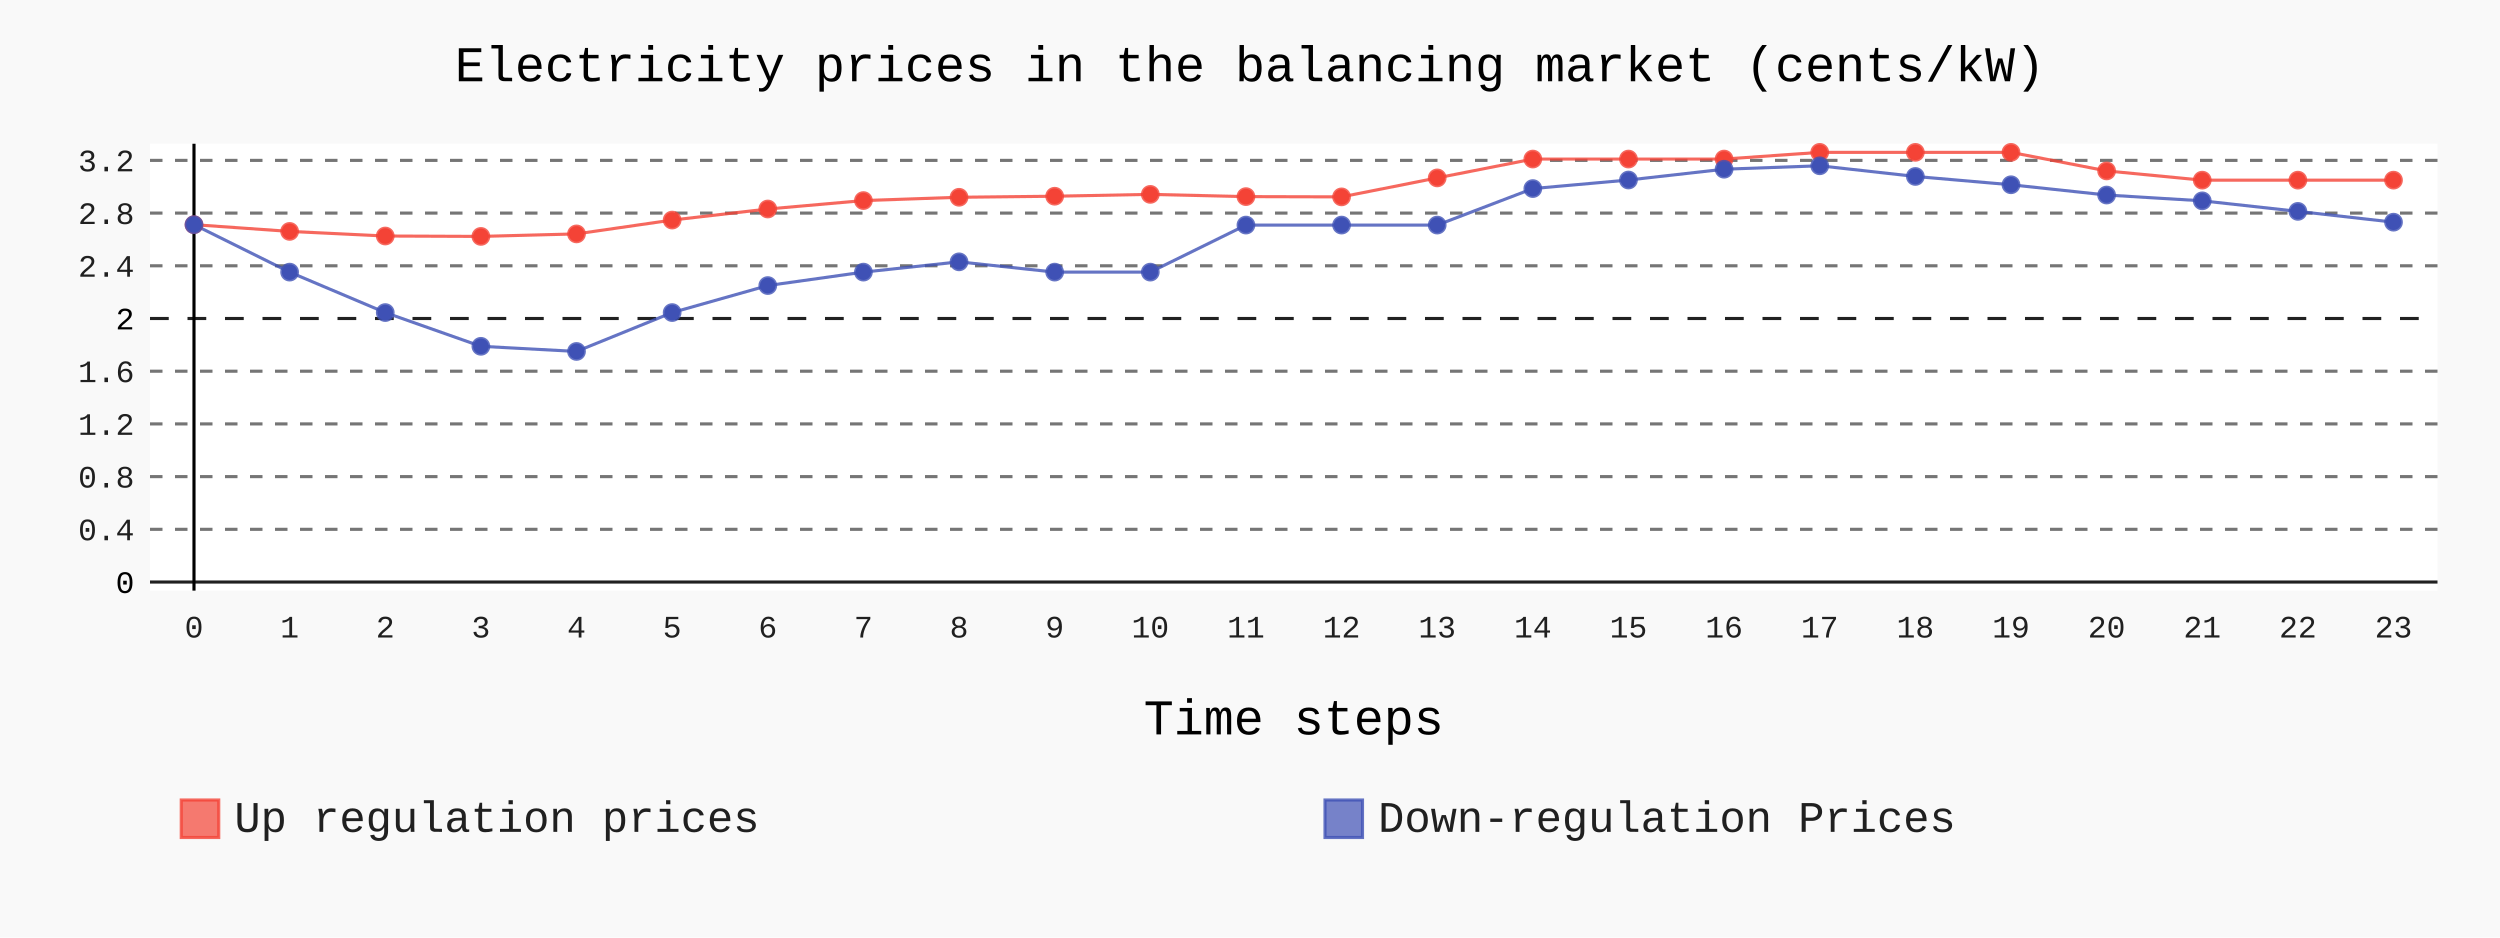
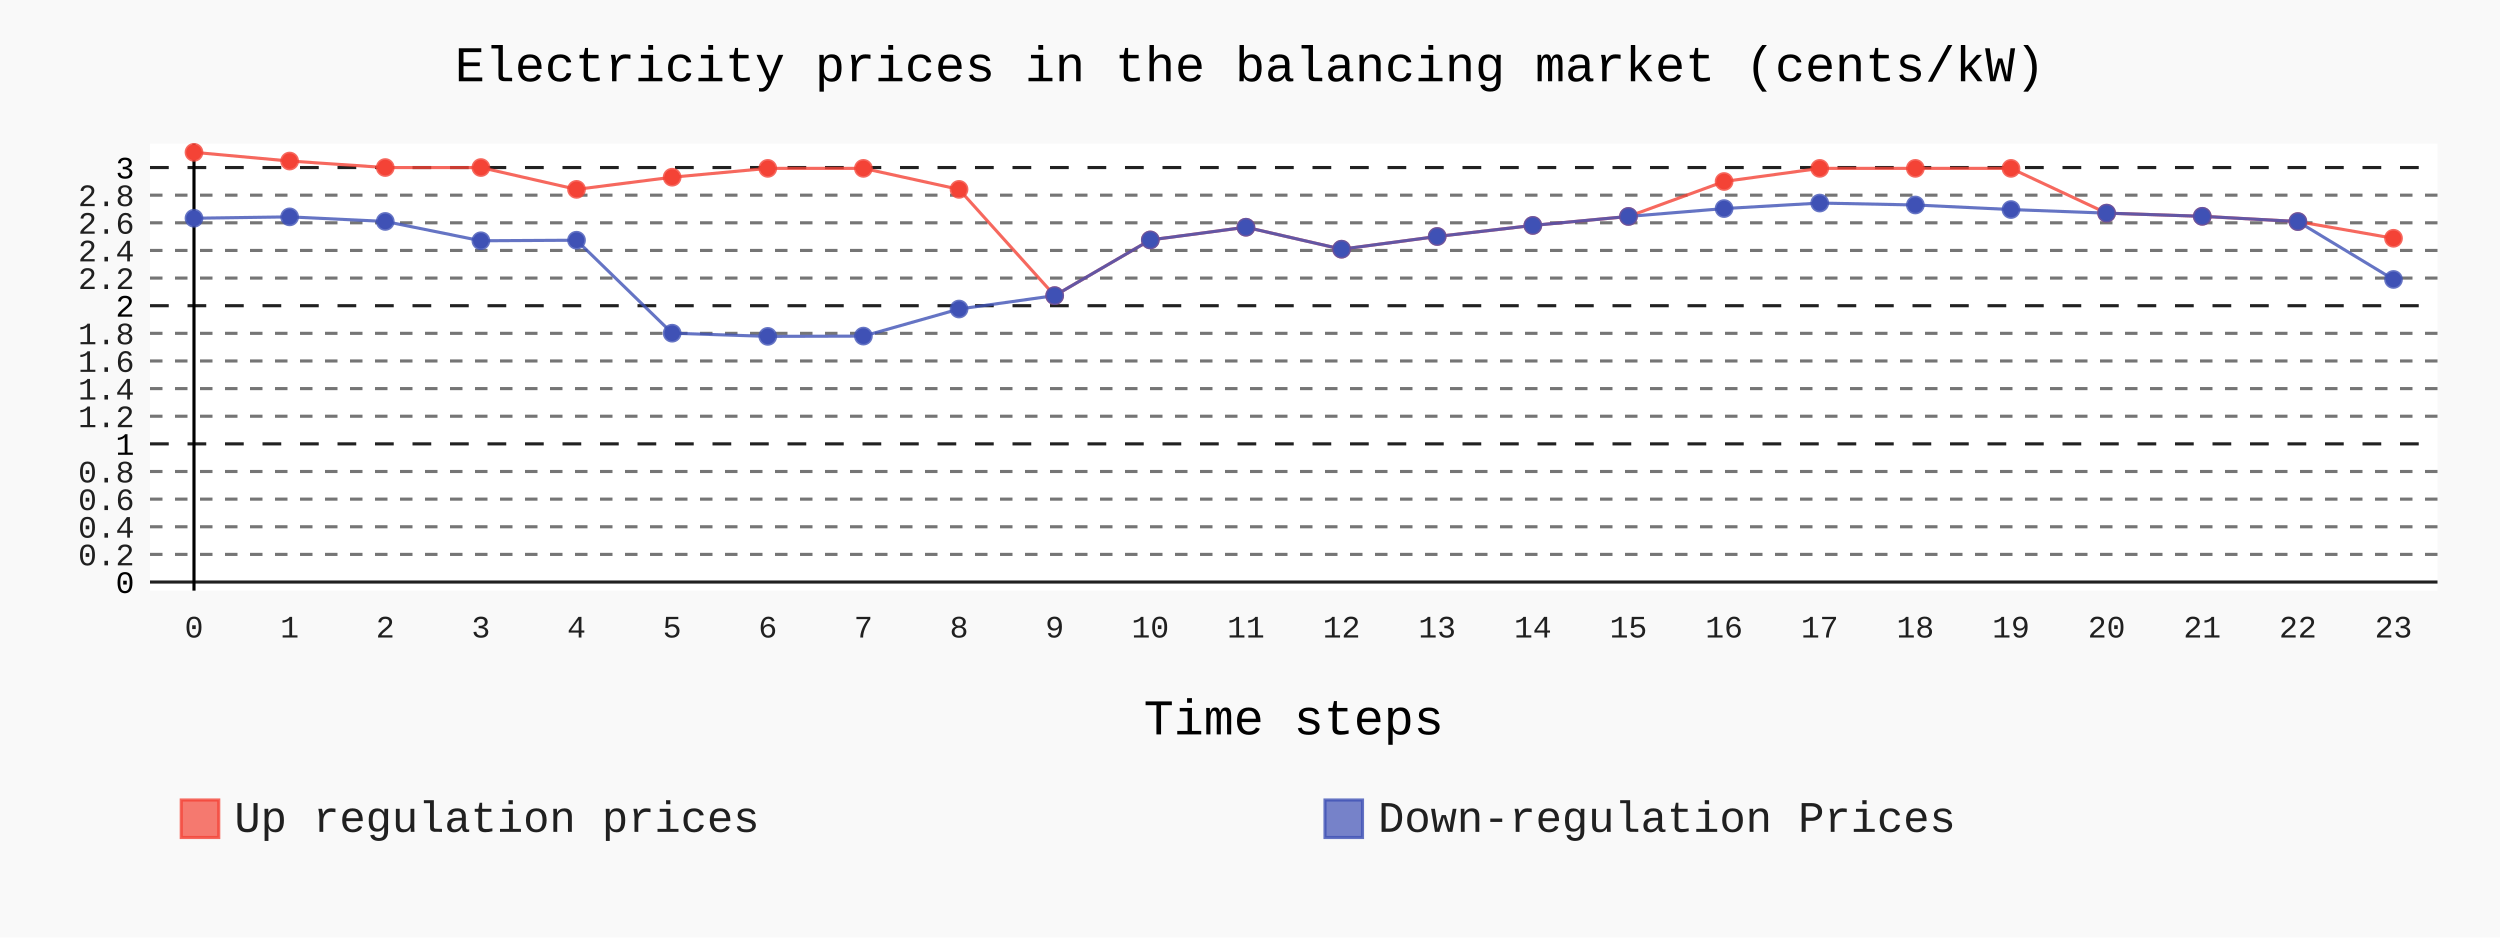
- <svg xmlns="http://www.w3.org/2000/svg" id="chart-9767ab4e-9b28-41cb-a8bd-e5e3abaf9084" class="pygal-chart" viewBox="0 0 800 300">
+ <svg xmlns="http://www.w3.org/2000/svg" id="chart-b44e981f-0422-476c-98f8-6454d081e1c9" class="pygal-chart" viewBox="0 0 800 300">
  <defs>
-     <style type="text/css">#chart-9767ab4e-9b28-41cb-a8bd-e5e3abaf9084{-webkit-user-select:none;-webkit-font-smoothing:antialiased;font-family:Consolas,"Liberation Mono",Menlo,Courier,monospace}#chart-9767ab4e-9b28-41cb-a8bd-e5e3abaf9084 .title{font-family:Consolas,"Liberation Mono",Menlo,Courier,monospace;font-size:16px}#chart-9767ab4e-9b28-41cb-a8bd-e5e3abaf9084 .legends .legend text{font-family:Consolas,"Liberation Mono",Menlo,Courier,monospace;font-size:14px}#chart-9767ab4e-9b28-41cb-a8bd-e5e3abaf9084 .axis text{font-family:Consolas,"Liberation Mono",Menlo,Courier,monospace;font-size:10px}#chart-9767ab4e-9b28-41cb-a8bd-e5e3abaf9084 .axis text.major{font-family:Consolas,"Liberation Mono",Menlo,Courier,monospace;font-size:10px}#chart-9767ab4e-9b28-41cb-a8bd-e5e3abaf9084 .text-overlay text.value{font-family:Consolas,"Liberation Mono",Menlo,Courier,monospace;font-size:16px}#chart-9767ab4e-9b28-41cb-a8bd-e5e3abaf9084 .text-overlay text.label{font-family:Consolas,"Liberation Mono",Menlo,Courier,monospace;font-size:10px}#chart-9767ab4e-9b28-41cb-a8bd-e5e3abaf9084 .tooltip{font-family:Consolas,"Liberation Mono",Menlo,Courier,monospace;font-size:14px}#chart-9767ab4e-9b28-41cb-a8bd-e5e3abaf9084 text.no_data{font-family:Consolas,"Liberation Mono",Menlo,Courier,monospace;font-size:64px}
- #chart-9767ab4e-9b28-41cb-a8bd-e5e3abaf9084{background-color:rgba(249,249,249,1)}#chart-9767ab4e-9b28-41cb-a8bd-e5e3abaf9084 path,#chart-9767ab4e-9b28-41cb-a8bd-e5e3abaf9084 line,#chart-9767ab4e-9b28-41cb-a8bd-e5e3abaf9084 rect,#chart-9767ab4e-9b28-41cb-a8bd-e5e3abaf9084 circle{-webkit-transition:150ms;-moz-transition:150ms;transition:150ms}#chart-9767ab4e-9b28-41cb-a8bd-e5e3abaf9084 .graph &gt; .background{fill:rgba(249,249,249,1)}#chart-9767ab4e-9b28-41cb-a8bd-e5e3abaf9084 .plot &gt; .background{fill:rgba(255,255,255,1)}#chart-9767ab4e-9b28-41cb-a8bd-e5e3abaf9084 .graph{fill:rgba(0,0,0,.87)}#chart-9767ab4e-9b28-41cb-a8bd-e5e3abaf9084 text.no_data{fill:rgba(0,0,0,1)}#chart-9767ab4e-9b28-41cb-a8bd-e5e3abaf9084 .title{fill:rgba(0,0,0,1)}#chart-9767ab4e-9b28-41cb-a8bd-e5e3abaf9084 .legends .legend text{fill:rgba(0,0,0,.87)}#chart-9767ab4e-9b28-41cb-a8bd-e5e3abaf9084 .legends .legend:hover text{fill:rgba(0,0,0,1)}#chart-9767ab4e-9b28-41cb-a8bd-e5e3abaf9084 .axis .line{stroke:rgba(0,0,0,1)}#chart-9767ab4e-9b28-41cb-a8bd-e5e3abaf9084 .axis .guide.line{stroke:rgba(0,0,0,.54)}#chart-9767ab4e-9b28-41cb-a8bd-e5e3abaf9084 .axis .major.line{stroke:rgba(0,0,0,.87)}#chart-9767ab4e-9b28-41cb-a8bd-e5e3abaf9084 .axis text.major{fill:rgba(0,0,0,1)}#chart-9767ab4e-9b28-41cb-a8bd-e5e3abaf9084 .axis.y .guides:hover .guide.line,#chart-9767ab4e-9b28-41cb-a8bd-e5e3abaf9084 .line-graph .axis.x .guides:hover .guide.line,#chart-9767ab4e-9b28-41cb-a8bd-e5e3abaf9084 .stackedline-graph .axis.x .guides:hover .guide.line,#chart-9767ab4e-9b28-41cb-a8bd-e5e3abaf9084 .xy-graph .axis.x .guides:hover .guide.line{stroke:rgba(0,0,0,1)}#chart-9767ab4e-9b28-41cb-a8bd-e5e3abaf9084 .axis .guides:hover text{fill:rgba(0,0,0,1)}#chart-9767ab4e-9b28-41cb-a8bd-e5e3abaf9084 .reactive{fill-opacity:.7;stroke-opacity:.8}#chart-9767ab4e-9b28-41cb-a8bd-e5e3abaf9084 .ci{stroke:rgba(0,0,0,.87)}#chart-9767ab4e-9b28-41cb-a8bd-e5e3abaf9084 .reactive.active,#chart-9767ab4e-9b28-41cb-a8bd-e5e3abaf9084 .active .reactive{fill-opacity:.8;stroke-opacity:.9;stroke-width:4}#chart-9767ab4e-9b28-41cb-a8bd-e5e3abaf9084 .ci .reactive.active{stroke-width:1.5}#chart-9767ab4e-9b28-41cb-a8bd-e5e3abaf9084 .series text{fill:rgba(0,0,0,1)}#chart-9767ab4e-9b28-41cb-a8bd-e5e3abaf9084 .tooltip rect{fill:rgba(255,255,255,1);stroke:rgba(0,0,0,1);-webkit-transition:opacity 150ms;-moz-transition:opacity 150ms;transition:opacity 150ms}#chart-9767ab4e-9b28-41cb-a8bd-e5e3abaf9084 .tooltip .label{fill:rgba(0,0,0,.87)}#chart-9767ab4e-9b28-41cb-a8bd-e5e3abaf9084 .tooltip .label{fill:rgba(0,0,0,.87)}#chart-9767ab4e-9b28-41cb-a8bd-e5e3abaf9084 .tooltip .legend{font-size:.8em;fill:rgba(0,0,0,.54)}#chart-9767ab4e-9b28-41cb-a8bd-e5e3abaf9084 .tooltip .x_label{font-size:.6em;fill:rgba(0,0,0,1)}#chart-9767ab4e-9b28-41cb-a8bd-e5e3abaf9084 .tooltip .xlink{font-size:.5em;text-decoration:underline}#chart-9767ab4e-9b28-41cb-a8bd-e5e3abaf9084 .tooltip .value{font-size:1.5em}#chart-9767ab4e-9b28-41cb-a8bd-e5e3abaf9084 .bound{font-size:.5em}#chart-9767ab4e-9b28-41cb-a8bd-e5e3abaf9084 .max-value{font-size:.75em;fill:rgba(0,0,0,.54)}#chart-9767ab4e-9b28-41cb-a8bd-e5e3abaf9084 .map-element{fill:rgba(255,255,255,1);stroke:rgba(0,0,0,.54) !important}#chart-9767ab4e-9b28-41cb-a8bd-e5e3abaf9084 .map-element .reactive{fill-opacity:inherit;stroke-opacity:inherit}#chart-9767ab4e-9b28-41cb-a8bd-e5e3abaf9084 .color-0,#chart-9767ab4e-9b28-41cb-a8bd-e5e3abaf9084 .color-0 a:visited{stroke:#F44336;fill:#F44336}#chart-9767ab4e-9b28-41cb-a8bd-e5e3abaf9084 .color-1,#chart-9767ab4e-9b28-41cb-a8bd-e5e3abaf9084 .color-1 a:visited{stroke:#3F51B5;fill:#3F51B5}#chart-9767ab4e-9b28-41cb-a8bd-e5e3abaf9084 .text-overlay .color-0 text{fill:black}#chart-9767ab4e-9b28-41cb-a8bd-e5e3abaf9084 .text-overlay .color-1 text{fill:black}
- #chart-9767ab4e-9b28-41cb-a8bd-e5e3abaf9084 text.no_data{text-anchor:middle}#chart-9767ab4e-9b28-41cb-a8bd-e5e3abaf9084 .guide.line{fill:none}#chart-9767ab4e-9b28-41cb-a8bd-e5e3abaf9084 .centered{text-anchor:middle}#chart-9767ab4e-9b28-41cb-a8bd-e5e3abaf9084 .title{text-anchor:middle}#chart-9767ab4e-9b28-41cb-a8bd-e5e3abaf9084 .legends .legend text{fill-opacity:1}#chart-9767ab4e-9b28-41cb-a8bd-e5e3abaf9084 .axis.x text{text-anchor:middle}#chart-9767ab4e-9b28-41cb-a8bd-e5e3abaf9084 .axis.x:not(.web) text[transform]{text-anchor:start}#chart-9767ab4e-9b28-41cb-a8bd-e5e3abaf9084 .axis.x:not(.web) text[transform].backwards{text-anchor:end}#chart-9767ab4e-9b28-41cb-a8bd-e5e3abaf9084 .axis.y text{text-anchor:end}#chart-9767ab4e-9b28-41cb-a8bd-e5e3abaf9084 .axis.y text[transform].backwards{text-anchor:start}#chart-9767ab4e-9b28-41cb-a8bd-e5e3abaf9084 .axis.y2 text{text-anchor:start}#chart-9767ab4e-9b28-41cb-a8bd-e5e3abaf9084 .axis.y2 text[transform].backwards{text-anchor:end}#chart-9767ab4e-9b28-41cb-a8bd-e5e3abaf9084 .axis .guide.line{stroke-dasharray:4,4}#chart-9767ab4e-9b28-41cb-a8bd-e5e3abaf9084 .axis .major.guide.line{stroke-dasharray:6,6}#chart-9767ab4e-9b28-41cb-a8bd-e5e3abaf9084 .horizontal .axis.y .guide.line,#chart-9767ab4e-9b28-41cb-a8bd-e5e3abaf9084 .horizontal .axis.y2 .guide.line,#chart-9767ab4e-9b28-41cb-a8bd-e5e3abaf9084 .vertical .axis.x .guide.line{opacity:0}#chart-9767ab4e-9b28-41cb-a8bd-e5e3abaf9084 .horizontal .axis.always_show .guide.line,#chart-9767ab4e-9b28-41cb-a8bd-e5e3abaf9084 .vertical .axis.always_show .guide.line{opacity:1 !important}#chart-9767ab4e-9b28-41cb-a8bd-e5e3abaf9084 .axis.y .guides:hover .guide.line,#chart-9767ab4e-9b28-41cb-a8bd-e5e3abaf9084 .axis.y2 .guides:hover .guide.line,#chart-9767ab4e-9b28-41cb-a8bd-e5e3abaf9084 .axis.x .guides:hover .guide.line{opacity:1}#chart-9767ab4e-9b28-41cb-a8bd-e5e3abaf9084 .axis .guides:hover text{opacity:1}#chart-9767ab4e-9b28-41cb-a8bd-e5e3abaf9084 .nofill{fill:none}#chart-9767ab4e-9b28-41cb-a8bd-e5e3abaf9084 .subtle-fill{fill-opacity:.2}#chart-9767ab4e-9b28-41cb-a8bd-e5e3abaf9084 .dot{stroke-width:1px;fill-opacity:1}#chart-9767ab4e-9b28-41cb-a8bd-e5e3abaf9084 .dot.active{stroke-width:5px}#chart-9767ab4e-9b28-41cb-a8bd-e5e3abaf9084 .dot.negative{fill:transparent}#chart-9767ab4e-9b28-41cb-a8bd-e5e3abaf9084 text,#chart-9767ab4e-9b28-41cb-a8bd-e5e3abaf9084 tspan{stroke:none !important}#chart-9767ab4e-9b28-41cb-a8bd-e5e3abaf9084 .series text.active{opacity:1}#chart-9767ab4e-9b28-41cb-a8bd-e5e3abaf9084 .tooltip rect{fill-opacity:.95;stroke-width:.5}#chart-9767ab4e-9b28-41cb-a8bd-e5e3abaf9084 .tooltip text{fill-opacity:1}#chart-9767ab4e-9b28-41cb-a8bd-e5e3abaf9084 .showable{visibility:hidden}#chart-9767ab4e-9b28-41cb-a8bd-e5e3abaf9084 .showable.shown{visibility:visible}#chart-9767ab4e-9b28-41cb-a8bd-e5e3abaf9084 .gauge-background{fill:rgba(229,229,229,1);stroke:none}#chart-9767ab4e-9b28-41cb-a8bd-e5e3abaf9084 .bg-lines{stroke:rgba(249,249,249,1);stroke-width:2px}</style>
+     <style type="text/css">#chart-b44e981f-0422-476c-98f8-6454d081e1c9{-webkit-user-select:none;-webkit-font-smoothing:antialiased;font-family:Consolas,"Liberation Mono",Menlo,Courier,monospace}#chart-b44e981f-0422-476c-98f8-6454d081e1c9 .title{font-family:Consolas,"Liberation Mono",Menlo,Courier,monospace;font-size:16px}#chart-b44e981f-0422-476c-98f8-6454d081e1c9 .legends .legend text{font-family:Consolas,"Liberation Mono",Menlo,Courier,monospace;font-size:14px}#chart-b44e981f-0422-476c-98f8-6454d081e1c9 .axis text{font-family:Consolas,"Liberation Mono",Menlo,Courier,monospace;font-size:10px}#chart-b44e981f-0422-476c-98f8-6454d081e1c9 .axis text.major{font-family:Consolas,"Liberation Mono",Menlo,Courier,monospace;font-size:10px}#chart-b44e981f-0422-476c-98f8-6454d081e1c9 .text-overlay text.value{font-family:Consolas,"Liberation Mono",Menlo,Courier,monospace;font-size:16px}#chart-b44e981f-0422-476c-98f8-6454d081e1c9 .text-overlay text.label{font-family:Consolas,"Liberation Mono",Menlo,Courier,monospace;font-size:10px}#chart-b44e981f-0422-476c-98f8-6454d081e1c9 .tooltip{font-family:Consolas,"Liberation Mono",Menlo,Courier,monospace;font-size:14px}#chart-b44e981f-0422-476c-98f8-6454d081e1c9 text.no_data{font-family:Consolas,"Liberation Mono",Menlo,Courier,monospace;font-size:64px}
+ #chart-b44e981f-0422-476c-98f8-6454d081e1c9{background-color:rgba(249,249,249,1)}#chart-b44e981f-0422-476c-98f8-6454d081e1c9 path,#chart-b44e981f-0422-476c-98f8-6454d081e1c9 line,#chart-b44e981f-0422-476c-98f8-6454d081e1c9 rect,#chart-b44e981f-0422-476c-98f8-6454d081e1c9 circle{-webkit-transition:150ms;-moz-transition:150ms;transition:150ms}#chart-b44e981f-0422-476c-98f8-6454d081e1c9 .graph &gt; .background{fill:rgba(249,249,249,1)}#chart-b44e981f-0422-476c-98f8-6454d081e1c9 .plot &gt; .background{fill:rgba(255,255,255,1)}#chart-b44e981f-0422-476c-98f8-6454d081e1c9 .graph{fill:rgba(0,0,0,.87)}#chart-b44e981f-0422-476c-98f8-6454d081e1c9 text.no_data{fill:rgba(0,0,0,1)}#chart-b44e981f-0422-476c-98f8-6454d081e1c9 .title{fill:rgba(0,0,0,1)}#chart-b44e981f-0422-476c-98f8-6454d081e1c9 .legends .legend text{fill:rgba(0,0,0,.87)}#chart-b44e981f-0422-476c-98f8-6454d081e1c9 .legends .legend:hover text{fill:rgba(0,0,0,1)}#chart-b44e981f-0422-476c-98f8-6454d081e1c9 .axis .line{stroke:rgba(0,0,0,1)}#chart-b44e981f-0422-476c-98f8-6454d081e1c9 .axis .guide.line{stroke:rgba(0,0,0,.54)}#chart-b44e981f-0422-476c-98f8-6454d081e1c9 .axis .major.line{stroke:rgba(0,0,0,.87)}#chart-b44e981f-0422-476c-98f8-6454d081e1c9 .axis text.major{fill:rgba(0,0,0,1)}#chart-b44e981f-0422-476c-98f8-6454d081e1c9 .axis.y .guides:hover .guide.line,#chart-b44e981f-0422-476c-98f8-6454d081e1c9 .line-graph .axis.x .guides:hover .guide.line,#chart-b44e981f-0422-476c-98f8-6454d081e1c9 .stackedline-graph .axis.x .guides:hover .guide.line,#chart-b44e981f-0422-476c-98f8-6454d081e1c9 .xy-graph .axis.x .guides:hover .guide.line{stroke:rgba(0,0,0,1)}#chart-b44e981f-0422-476c-98f8-6454d081e1c9 .axis .guides:hover text{fill:rgba(0,0,0,1)}#chart-b44e981f-0422-476c-98f8-6454d081e1c9 .reactive{fill-opacity:.7;stroke-opacity:.8}#chart-b44e981f-0422-476c-98f8-6454d081e1c9 .ci{stroke:rgba(0,0,0,.87)}#chart-b44e981f-0422-476c-98f8-6454d081e1c9 .reactive.active,#chart-b44e981f-0422-476c-98f8-6454d081e1c9 .active .reactive{fill-opacity:.8;stroke-opacity:.9;stroke-width:4}#chart-b44e981f-0422-476c-98f8-6454d081e1c9 .ci .reactive.active{stroke-width:1.5}#chart-b44e981f-0422-476c-98f8-6454d081e1c9 .series text{fill:rgba(0,0,0,1)}#chart-b44e981f-0422-476c-98f8-6454d081e1c9 .tooltip rect{fill:rgba(255,255,255,1);stroke:rgba(0,0,0,1);-webkit-transition:opacity 150ms;-moz-transition:opacity 150ms;transition:opacity 150ms}#chart-b44e981f-0422-476c-98f8-6454d081e1c9 .tooltip .label{fill:rgba(0,0,0,.87)}#chart-b44e981f-0422-476c-98f8-6454d081e1c9 .tooltip .label{fill:rgba(0,0,0,.87)}#chart-b44e981f-0422-476c-98f8-6454d081e1c9 .tooltip .legend{font-size:.8em;fill:rgba(0,0,0,.54)}#chart-b44e981f-0422-476c-98f8-6454d081e1c9 .tooltip .x_label{font-size:.6em;fill:rgba(0,0,0,1)}#chart-b44e981f-0422-476c-98f8-6454d081e1c9 .tooltip .xlink{font-size:.5em;text-decoration:underline}#chart-b44e981f-0422-476c-98f8-6454d081e1c9 .tooltip .value{font-size:1.5em}#chart-b44e981f-0422-476c-98f8-6454d081e1c9 .bound{font-size:.5em}#chart-b44e981f-0422-476c-98f8-6454d081e1c9 .max-value{font-size:.75em;fill:rgba(0,0,0,.54)}#chart-b44e981f-0422-476c-98f8-6454d081e1c9 .map-element{fill:rgba(255,255,255,1);stroke:rgba(0,0,0,.54) !important}#chart-b44e981f-0422-476c-98f8-6454d081e1c9 .map-element .reactive{fill-opacity:inherit;stroke-opacity:inherit}#chart-b44e981f-0422-476c-98f8-6454d081e1c9 .color-0,#chart-b44e981f-0422-476c-98f8-6454d081e1c9 .color-0 a:visited{stroke:#F44336;fill:#F44336}#chart-b44e981f-0422-476c-98f8-6454d081e1c9 .color-1,#chart-b44e981f-0422-476c-98f8-6454d081e1c9 .color-1 a:visited{stroke:#3F51B5;fill:#3F51B5}#chart-b44e981f-0422-476c-98f8-6454d081e1c9 .text-overlay .color-0 text{fill:black}#chart-b44e981f-0422-476c-98f8-6454d081e1c9 .text-overlay .color-1 text{fill:black}
+ #chart-b44e981f-0422-476c-98f8-6454d081e1c9 text.no_data{text-anchor:middle}#chart-b44e981f-0422-476c-98f8-6454d081e1c9 .guide.line{fill:none}#chart-b44e981f-0422-476c-98f8-6454d081e1c9 .centered{text-anchor:middle}#chart-b44e981f-0422-476c-98f8-6454d081e1c9 .title{text-anchor:middle}#chart-b44e981f-0422-476c-98f8-6454d081e1c9 .legends .legend text{fill-opacity:1}#chart-b44e981f-0422-476c-98f8-6454d081e1c9 .axis.x text{text-anchor:middle}#chart-b44e981f-0422-476c-98f8-6454d081e1c9 .axis.x:not(.web) text[transform]{text-anchor:start}#chart-b44e981f-0422-476c-98f8-6454d081e1c9 .axis.x:not(.web) text[transform].backwards{text-anchor:end}#chart-b44e981f-0422-476c-98f8-6454d081e1c9 .axis.y text{text-anchor:end}#chart-b44e981f-0422-476c-98f8-6454d081e1c9 .axis.y text[transform].backwards{text-anchor:start}#chart-b44e981f-0422-476c-98f8-6454d081e1c9 .axis.y2 text{text-anchor:start}#chart-b44e981f-0422-476c-98f8-6454d081e1c9 .axis.y2 text[transform].backwards{text-anchor:end}#chart-b44e981f-0422-476c-98f8-6454d081e1c9 .axis .guide.line{stroke-dasharray:4,4}#chart-b44e981f-0422-476c-98f8-6454d081e1c9 .axis .major.guide.line{stroke-dasharray:6,6}#chart-b44e981f-0422-476c-98f8-6454d081e1c9 .horizontal .axis.y .guide.line,#chart-b44e981f-0422-476c-98f8-6454d081e1c9 .horizontal .axis.y2 .guide.line,#chart-b44e981f-0422-476c-98f8-6454d081e1c9 .vertical .axis.x .guide.line{opacity:0}#chart-b44e981f-0422-476c-98f8-6454d081e1c9 .horizontal .axis.always_show .guide.line,#chart-b44e981f-0422-476c-98f8-6454d081e1c9 .vertical .axis.always_show .guide.line{opacity:1 !important}#chart-b44e981f-0422-476c-98f8-6454d081e1c9 .axis.y .guides:hover .guide.line,#chart-b44e981f-0422-476c-98f8-6454d081e1c9 .axis.y2 .guides:hover .guide.line,#chart-b44e981f-0422-476c-98f8-6454d081e1c9 .axis.x .guides:hover .guide.line{opacity:1}#chart-b44e981f-0422-476c-98f8-6454d081e1c9 .axis .guides:hover text{opacity:1}#chart-b44e981f-0422-476c-98f8-6454d081e1c9 .nofill{fill:none}#chart-b44e981f-0422-476c-98f8-6454d081e1c9 .subtle-fill{fill-opacity:.2}#chart-b44e981f-0422-476c-98f8-6454d081e1c9 .dot{stroke-width:1px;fill-opacity:1}#chart-b44e981f-0422-476c-98f8-6454d081e1c9 .dot.active{stroke-width:5px}#chart-b44e981f-0422-476c-98f8-6454d081e1c9 .dot.negative{fill:transparent}#chart-b44e981f-0422-476c-98f8-6454d081e1c9 text,#chart-b44e981f-0422-476c-98f8-6454d081e1c9 tspan{stroke:none !important}#chart-b44e981f-0422-476c-98f8-6454d081e1c9 .series text.active{opacity:1}#chart-b44e981f-0422-476c-98f8-6454d081e1c9 .tooltip rect{fill-opacity:.95;stroke-width:.5}#chart-b44e981f-0422-476c-98f8-6454d081e1c9 .tooltip text{fill-opacity:1}#chart-b44e981f-0422-476c-98f8-6454d081e1c9 .showable{visibility:hidden}#chart-b44e981f-0422-476c-98f8-6454d081e1c9 .showable.shown{visibility:visible}#chart-b44e981f-0422-476c-98f8-6454d081e1c9 .gauge-background{fill:rgba(229,229,229,1);stroke:none}#chart-b44e981f-0422-476c-98f8-6454d081e1c9 .bg-lines{stroke:rgba(249,249,249,1);stroke-width:2px}</style>
  </defs>
  <g class="graph line-graph vertical">
    <rect x="0" y="0" width="800" height="300" class="background" />
    <g transform="translate(48, 46)" class="plot">
      <rect x="0" y="0" width="732.0" height="143.0" class="background" />
      <g class="axis y always_show">
        <g class="guides">
          <path d="M0 140.25 h732" class="axis major line" />
          <text x="-5" y="143.75" class="major">0</text>
        </g>
        <g class="guides">
-           <path d="M0 123.384 h732" class="guide line" />
-           <text x="-5" y="126.884" class="">0.4</text>
-         </g>
-         <g class="guides">
-           <path d="M0 106.518 h732" class="guide line" />
-           <text x="-5" y="110.018" class="">0.8</text>
-         </g>
-         <g class="guides">
-           <path d="M0 89.652 h732" class="guide line" />
-           <text x="-5" y="93.152" class="">1.2</text>
-         </g>
-         <g class="guides">
-           <path d="M0 72.786 h732" class="guide line" />
-           <text x="-5" y="76.286" class="">1.6</text>
-         </g>
-         <g class="guides">
-           <path d="M0 55.92 h732" class="major guide line" />
-           <text x="-5" y="59.42" class="major">2</text>
-         </g>
-         <g class="guides">
-           <path d="M0 39.054 h732" class="guide line" />
-           <text x="-5" y="42.554" class="">2.4</text>
-         </g>
-         <g class="guides">
-           <path d="M0 22.188 h732" class="guide line" />
-           <text x="-5" y="25.688" class="">2.8</text>
-         </g>
-         <g class="guides">
-           <path d="M0 5.322 h732" class="guide line" />
-           <text x="-5" y="8.822" class="">3.2</text>
+           <path d="M0 131.408 h732" class="guide line" />
+           <text x="-5" y="134.908" class="">0.2</text>
+         </g>
+         <g class="guides">
+           <path d="M0 122.565 h732" class="guide line" />
+           <text x="-5" y="126.065" class="">0.4</text>
+         </g>
+         <g class="guides">
+           <path d="M0 113.723 h732" class="guide line" />
+           <text x="-5" y="117.223" class="">0.6</text>
+         </g>
+         <g class="guides">
+           <path d="M0 104.88 h732" class="guide line" />
+           <text x="-5" y="108.38" class="">0.8</text>
+         </g>
+         <g class="guides">
+           <path d="M0 96.038 h732" class="major guide line" />
+           <text x="-5" y="99.538" class="major">1</text>
+         </g>
+         <g class="guides">
+           <path d="M0 87.195 h732" class="guide line" />
+           <text x="-5" y="90.695" class="">1.2</text>
+         </g>
+         <g class="guides">
+           <path d="M0 78.353 h732" class="guide line" />
+           <text x="-5" y="81.853" class="">1.4</text>
+         </g>
+         <g class="guides">
+           <path d="M0 69.51 h732" class="guide line" />
+           <text x="-5" y="73.01" class="">1.6</text>
+         </g>
+         <g class="guides">
+           <path d="M0 60.668 h732" class="guide line" />
+           <text x="-5" y="64.168" class="">1.8</text>
+         </g>
+         <g class="guides">
+           <path d="M0 51.826 h732" class="major guide line" />
+           <text x="-5" y="55.326" class="major">2</text>
+         </g>
+         <g class="guides">
+           <path d="M0 42.983 h732" class="guide line" />
+           <text x="-5" y="46.483" class="">2.2</text>
+         </g>
+         <g class="guides">
+           <path d="M0 34.141 h732" class="guide line" />
+           <text x="-5" y="37.641" class="">2.4</text>
+         </g>
+         <g class="guides">
+           <path d="M0 25.298 h732" class="guide line" />
+           <text x="-5" y="28.798" class="">2.6</text>
+         </g>
+         <g class="guides">
+           <path d="M0 16.456 h732" class="guide line" />
+           <text x="-5" y="19.956" class="">2.8</text>
+         </g>
+         <g class="guides">
+           <path d="M0 7.613 h732" class="major guide line" />
+           <text x="-5" y="11.113" class="major">3</text>
        </g>
      </g>
      <g class="axis x">
        <g class="guides">
          <path d="M14.077 0 v143" class="axis line" />
          <text x="14.077" y="158.0" class="">0</text>
        </g>
        <g class="guides">
          <path d="M44.679 0 v143" class="guide line" />
          <text x="44.679" y="158.0" class="">1</text>
        </g>
        <g class="guides">
          <path d="M75.281 0 v143" class="guide line" />
          <text x="75.281" y="158.0" class="">2</text>
        </g>
        <g class="guides">
          <path d="M105.883 0 v143" class="guide line" />
          <text x="105.883" y="158.0" class="">3</text>
        </g>
        <g class="guides">
          <path d="M136.485 0 v143" class="guide line" />
          <text x="136.485" y="158.0" class="">4</text>
        </g>
        <g class="guides">
          <path d="M167.087 0 v143" class="guide line" />
          <text x="167.087" y="158.0" class="">5</text>
        </g>
        <g class="guides">
          <path d="M197.689 0 v143" class="guide line" />
          <text x="197.689" y="158.0" class="">6</text>
        </g>
        <g class="guides">
          <path d="M228.291 0 v143" class="guide line" />
          <text x="228.291" y="158.0" class="">7</text>
        </g>
        <g class="guides">
          <path d="M258.893 0 v143" class="guide line" />
          <text x="258.893" y="158.0" class="">8</text>
        </g>
        <g class="guides">
          <path d="M289.495 0 v143" class="guide line" />
          <text x="289.495" y="158.0" class="">9</text>
        </g>
        <g class="guides">
          <path d="M320.097 0 v143" class="guide line" />
          <text x="320.097" y="158.0" class="">10</text>
        </g>
        <g class="guides">
          <path d="M350.699 0 v143" class="guide line" />
          <text x="350.699" y="158.0" class="">11</text>
        </g>
        <g class="guides">
          <path d="M381.301 0 v143" class="guide line" />
          <text x="381.301" y="158.0" class="">12</text>
        </g>
        <g class="guides">
          <path d="M411.903 0 v143" class="guide line" />
          <text x="411.903" y="158.0" class="">13</text>
        </g>
        <g class="guides">
          <path d="M442.505 0 v143" class="guide line" />
          <text x="442.505" y="158.0" class="">14</text>
        </g>
        <g class="guides">
          <path d="M473.107 0 v143" class="guide line" />
          <text x="473.107" y="158.0" class="">15</text>
        </g>
        <g class="guides">
          <path d="M503.709 0 v143" class="guide line" />
          <text x="503.709" y="158.0" class="">16</text>
        </g>
        <g class="guides">
          <path d="M534.311 0 v143" class="guide line" />
          <text x="534.311" y="158.0" class="">17</text>
        </g>
        <g class="guides">
          <path d="M564.913 0 v143" class="guide line" />
          <text x="564.913" y="158.0" class="">18</text>
        </g>
        <g class="guides">
          <path d="M595.515 0 v143" class="guide line" />
          <text x="595.515" y="158.0" class="">19</text>
        </g>
        <g class="guides">
          <path d="M626.117 0 v143" class="guide line" />
          <text x="626.117" y="158.0" class="">20</text>
        </g>
        <g class="guides">
          <path d="M656.719 0 v143" class="guide line" />
          <text x="656.719" y="158.0" class="">21</text>
        </g>
        <g class="guides">
          <path d="M687.321 0 v143" class="guide line" />
          <text x="687.321" y="158.0" class="">22</text>
        </g>
        <g class="guides">
          <path d="M717.923 0 v143" class="guide line" />
          <text x="717.923" y="158.0" class="">23</text>
        </g>
      </g>
      <g class="series serie-0 color-0">
-         <path d="M14.077 25.899 L44.679 28.049 75.281 29.525 105.883 29.651 136.485 28.85 167.087 24.423 197.689 20.881 228.291 18.182 258.893 17.128 289.495 16.791 320.097 16.201 350.699 16.917 381.301 17.002 411.903 10.93 442.505 4.9 473.107 4.9 503.709 4.9 534.311 2.75 564.913 2.75 595.515 2.75 626.117 8.695 656.719 11.647 687.321 11.647 717.923 11.647" class="line reactive nofill" />
+         <path d="M14.077 2.75 L44.679 5.535 75.281 7.613 105.883 7.613 136.485 14.599 167.087 10.708 197.689 7.879 228.291 7.879 258.893 14.599 289.495 48.598 320.097 30.781 350.699 26.713 381.301 33.743 411.903 29.675 442.505 26.138 473.107 23.264 503.709 12.079 534.311 7.879 564.913 7.879 595.515 7.879 626.117 22.203 656.719 23.22 687.321 24.9 717.923 30.25" class="line reactive nofill" />
      </g>
      <g class="series serie-1 color-1">
-         <path d="M14.077 25.899 L44.679 41.078 75.281 54.023 105.883 64.817 136.485 66.461 167.087 54.023 197.689 45.379 228.291 41.078 258.893 37.789 289.495 41.078 320.097 41.078 350.699 26.025 381.301 26.025 411.903 26.025 442.505 14.345 473.107 11.605 503.709 8.147 534.311 7.051 564.913 10.466 595.515 13.123 626.117 16.411 656.719 18.267 687.321 21.64 717.923 25.097" class="line reactive nofill" />
+         <path d="M14.077 23.839 L44.679 23.397 75.281 24.856 105.883 31.046 136.485 30.869 167.087 60.624 197.689 61.641 228.291 61.552 258.893 52.887 289.495 48.598 320.097 30.781 350.699 26.713 381.301 33.743 411.903 29.675 442.505 26.138 473.107 23.264 503.709 20.744 534.311 18.976 564.913 19.595 595.515 21.054 626.117 22.203 656.719 23.22 687.321 24.9 717.923 43.425" class="line reactive nofill" />
      </g>
    </g>
    <g class="titles">
      <text x="400.0" y="26" class="title plot_title">Electricity prices in the balancing market (cents/kW)</text>
      <text x="414.0" y="235.0" class="title">Time steps</text>
    </g>
    <g transform="translate(48, 46)" class="plot overlay">
      <g class="series serie-0 color-0">
        <g class="dots">
-           <circle cx="14.077" cy="25.899" r="2.5" class="dot reactive tooltip-trigger" />
-         </g>
-         <g class="dots">
-           <circle cx="44.679" cy="28.049" r="2.5" class="dot reactive tooltip-trigger" />
-         </g>
-         <g class="dots">
-           <circle cx="75.281" cy="29.525" r="2.5" class="dot reactive tooltip-trigger" />
-         </g>
-         <g class="dots">
-           <circle cx="105.883" cy="29.651" r="2.5" class="dot reactive tooltip-trigger" />
-         </g>
-         <g class="dots">
-           <circle cx="136.485" cy="28.85" r="2.5" class="dot reactive tooltip-trigger" />
-         </g>
-         <g class="dots">
-           <circle cx="167.087" cy="24.423" r="2.5" class="dot reactive tooltip-trigger" />
-         </g>
-         <g class="dots">
-           <circle cx="197.689" cy="20.881" r="2.5" class="dot reactive tooltip-trigger" />
-         </g>
-         <g class="dots">
-           <circle cx="228.291" cy="18.182" r="2.5" class="dot reactive tooltip-trigger" />
-         </g>
-         <g class="dots">
-           <circle cx="258.893" cy="17.128" r="2.5" class="dot reactive tooltip-trigger" />
-         </g>
-         <g class="dots">
-           <circle cx="289.495" cy="16.791" r="2.5" class="dot reactive tooltip-trigger" />
-         </g>
-         <g class="dots">
-           <circle cx="320.097" cy="16.201" r="2.5" class="dot reactive tooltip-trigger" />
-         </g>
-         <g class="dots">
-           <circle cx="350.699" cy="16.917" r="2.5" class="dot reactive tooltip-trigger" />
-         </g>
-         <g class="dots">
-           <circle cx="381.301" cy="17.002" r="2.5" class="dot reactive tooltip-trigger" />
-         </g>
-         <g class="dots">
-           <circle cx="411.903" cy="10.93" r="2.5" class="dot reactive tooltip-trigger" />
-         </g>
-         <g class="dots">
-           <circle cx="442.505" cy="4.9" r="2.5" class="dot reactive tooltip-trigger" />
-         </g>
-         <g class="dots">
-           <circle cx="473.107" cy="4.9" r="2.5" class="dot reactive tooltip-trigger" />
-         </g>
-         <g class="dots">
-           <circle cx="503.709" cy="4.9" r="2.5" class="dot reactive tooltip-trigger" />
-         </g>
-         <g class="dots">
-           <circle cx="534.311" cy="2.75" r="2.5" class="dot reactive tooltip-trigger" />
-         </g>
-         <g class="dots">
-           <circle cx="564.913" cy="2.75" r="2.5" class="dot reactive tooltip-trigger" />
-         </g>
-         <g class="dots">
-           <circle cx="595.515" cy="2.75" r="2.5" class="dot reactive tooltip-trigger" />
-         </g>
-         <g class="dots">
-           <circle cx="626.117" cy="8.695" r="2.5" class="dot reactive tooltip-trigger" />
-         </g>
-         <g class="dots">
-           <circle cx="656.719" cy="11.647" r="2.5" class="dot reactive tooltip-trigger" />
-         </g>
-         <g class="dots">
-           <circle cx="687.321" cy="11.647" r="2.5" class="dot reactive tooltip-trigger" />
-         </g>
-         <g class="dots">
-           <circle cx="717.923" cy="11.647" r="2.5" class="dot reactive tooltip-trigger" />
+           <circle cx="14.077" cy="2.75" r="2.5" class="dot reactive tooltip-trigger" />
+         </g>
+         <g class="dots">
+           <circle cx="44.679" cy="5.535" r="2.5" class="dot reactive tooltip-trigger" />
+         </g>
+         <g class="dots">
+           <circle cx="75.281" cy="7.613" r="2.5" class="dot reactive tooltip-trigger" />
+         </g>
+         <g class="dots">
+           <circle cx="105.883" cy="7.613" r="2.5" class="dot reactive tooltip-trigger" />
+         </g>
+         <g class="dots">
+           <circle cx="136.485" cy="14.599" r="2.5" class="dot reactive tooltip-trigger" />
+         </g>
+         <g class="dots">
+           <circle cx="167.087" cy="10.708" r="2.5" class="dot reactive tooltip-trigger" />
+         </g>
+         <g class="dots">
+           <circle cx="197.689" cy="7.879" r="2.5" class="dot reactive tooltip-trigger" />
+         </g>
+         <g class="dots">
+           <circle cx="228.291" cy="7.879" r="2.5" class="dot reactive tooltip-trigger" />
+         </g>
+         <g class="dots">
+           <circle cx="258.893" cy="14.599" r="2.5" class="dot reactive tooltip-trigger" />
+         </g>
+         <g class="dots">
+           <circle cx="289.495" cy="48.598" r="2.5" class="dot reactive tooltip-trigger" />
+         </g>
+         <g class="dots">
+           <circle cx="320.097" cy="30.781" r="2.5" class="dot reactive tooltip-trigger" />
+         </g>
+         <g class="dots">
+           <circle cx="350.699" cy="26.713" r="2.5" class="dot reactive tooltip-trigger" />
+         </g>
+         <g class="dots">
+           <circle cx="381.301" cy="33.743" r="2.5" class="dot reactive tooltip-trigger" />
+         </g>
+         <g class="dots">
+           <circle cx="411.903" cy="29.675" r="2.5" class="dot reactive tooltip-trigger" />
+         </g>
+         <g class="dots">
+           <circle cx="442.505" cy="26.138" r="2.5" class="dot reactive tooltip-trigger" />
+         </g>
+         <g class="dots">
+           <circle cx="473.107" cy="23.264" r="2.5" class="dot reactive tooltip-trigger" />
+         </g>
+         <g class="dots">
+           <circle cx="503.709" cy="12.079" r="2.5" class="dot reactive tooltip-trigger" />
+         </g>
+         <g class="dots">
+           <circle cx="534.311" cy="7.879" r="2.5" class="dot reactive tooltip-trigger" />
+         </g>
+         <g class="dots">
+           <circle cx="564.913" cy="7.879" r="2.5" class="dot reactive tooltip-trigger" />
+         </g>
+         <g class="dots">
+           <circle cx="595.515" cy="7.879" r="2.5" class="dot reactive tooltip-trigger" />
+         </g>
+         <g class="dots">
+           <circle cx="626.117" cy="22.203" r="2.5" class="dot reactive tooltip-trigger" />
+         </g>
+         <g class="dots">
+           <circle cx="656.719" cy="23.22" r="2.5" class="dot reactive tooltip-trigger" />
+         </g>
+         <g class="dots">
+           <circle cx="687.321" cy="24.9" r="2.5" class="dot reactive tooltip-trigger" />
+         </g>
+         <g class="dots">
+           <circle cx="717.923" cy="30.25" r="2.5" class="dot reactive tooltip-trigger" />
        </g>
      </g>
      <g class="series serie-1 color-1">
        <g class="dots">
-           <circle cx="14.077" cy="25.899" r="2.5" class="dot reactive tooltip-trigger" />
-         </g>
-         <g class="dots">
-           <circle cx="44.679" cy="41.078" r="2.5" class="dot reactive tooltip-trigger" />
-         </g>
-         <g class="dots">
-           <circle cx="75.281" cy="54.023" r="2.5" class="dot reactive tooltip-trigger" />
-         </g>
-         <g class="dots">
-           <circle cx="105.883" cy="64.817" r="2.5" class="dot reactive tooltip-trigger" />
-         </g>
-         <g class="dots">
-           <circle cx="136.485" cy="66.461" r="2.5" class="dot reactive tooltip-trigger" />
-         </g>
-         <g class="dots">
-           <circle cx="167.087" cy="54.023" r="2.5" class="dot reactive tooltip-trigger" />
-         </g>
-         <g class="dots">
-           <circle cx="197.689" cy="45.379" r="2.5" class="dot reactive tooltip-trigger" />
-         </g>
-         <g class="dots">
-           <circle cx="228.291" cy="41.078" r="2.5" class="dot reactive tooltip-trigger" />
-         </g>
-         <g class="dots">
-           <circle cx="258.893" cy="37.789" r="2.5" class="dot reactive tooltip-trigger" />
-         </g>
-         <g class="dots">
-           <circle cx="289.495" cy="41.078" r="2.5" class="dot reactive tooltip-trigger" />
-         </g>
-         <g class="dots">
-           <circle cx="320.097" cy="41.078" r="2.5" class="dot reactive tooltip-trigger" />
-         </g>
-         <g class="dots">
-           <circle cx="350.699" cy="26.025" r="2.5" class="dot reactive tooltip-trigger" />
-         </g>
-         <g class="dots">
-           <circle cx="381.301" cy="26.025" r="2.5" class="dot reactive tooltip-trigger" />
-         </g>
-         <g class="dots">
-           <circle cx="411.903" cy="26.025" r="2.5" class="dot reactive tooltip-trigger" />
-         </g>
-         <g class="dots">
-           <circle cx="442.505" cy="14.345" r="2.5" class="dot reactive tooltip-trigger" />
-         </g>
-         <g class="dots">
-           <circle cx="473.107" cy="11.605" r="2.5" class="dot reactive tooltip-trigger" />
-         </g>
-         <g class="dots">
-           <circle cx="503.709" cy="8.147" r="2.5" class="dot reactive tooltip-trigger" />
-         </g>
-         <g class="dots">
-           <circle cx="534.311" cy="7.051" r="2.5" class="dot reactive tooltip-trigger" />
-         </g>
-         <g class="dots">
-           <circle cx="564.913" cy="10.466" r="2.5" class="dot reactive tooltip-trigger" />
-         </g>
-         <g class="dots">
-           <circle cx="595.515" cy="13.123" r="2.5" class="dot reactive tooltip-trigger" />
-         </g>
-         <g class="dots">
-           <circle cx="626.117" cy="16.411" r="2.5" class="dot reactive tooltip-trigger" />
-         </g>
-         <g class="dots">
-           <circle cx="656.719" cy="18.267" r="2.5" class="dot reactive tooltip-trigger" />
-         </g>
-         <g class="dots">
-           <circle cx="687.321" cy="21.64" r="2.5" class="dot reactive tooltip-trigger" />
-         </g>
-         <g class="dots">
-           <circle cx="717.923" cy="25.097" r="2.5" class="dot reactive tooltip-trigger" />
+           <circle cx="14.077" cy="23.839" r="2.5" class="dot reactive tooltip-trigger" />
+         </g>
+         <g class="dots">
+           <circle cx="44.679" cy="23.397" r="2.5" class="dot reactive tooltip-trigger" />
+         </g>
+         <g class="dots">
+           <circle cx="75.281" cy="24.856" r="2.5" class="dot reactive tooltip-trigger" />
+         </g>
+         <g class="dots">
+           <circle cx="105.883" cy="31.046" r="2.5" class="dot reactive tooltip-trigger" />
+         </g>
+         <g class="dots">
+           <circle cx="136.485" cy="30.869" r="2.5" class="dot reactive tooltip-trigger" />
+         </g>
+         <g class="dots">
+           <circle cx="167.087" cy="60.624" r="2.5" class="dot reactive tooltip-trigger" />
+         </g>
+         <g class="dots">
+           <circle cx="197.689" cy="61.641" r="2.5" class="dot reactive tooltip-trigger" />
+         </g>
+         <g class="dots">
+           <circle cx="228.291" cy="61.552" r="2.5" class="dot reactive tooltip-trigger" />
+         </g>
+         <g class="dots">
+           <circle cx="258.893" cy="52.887" r="2.5" class="dot reactive tooltip-trigger" />
+         </g>
+         <g class="dots">
+           <circle cx="289.495" cy="48.598" r="2.5" class="dot reactive tooltip-trigger" />
+         </g>
+         <g class="dots">
+           <circle cx="320.097" cy="30.781" r="2.5" class="dot reactive tooltip-trigger" />
+         </g>
+         <g class="dots">
+           <circle cx="350.699" cy="26.713" r="2.5" class="dot reactive tooltip-trigger" />
+         </g>
+         <g class="dots">
+           <circle cx="381.301" cy="33.743" r="2.5" class="dot reactive tooltip-trigger" />
+         </g>
+         <g class="dots">
+           <circle cx="411.903" cy="29.675" r="2.5" class="dot reactive tooltip-trigger" />
+         </g>
+         <g class="dots">
+           <circle cx="442.505" cy="26.138" r="2.5" class="dot reactive tooltip-trigger" />
+         </g>
+         <g class="dots">
+           <circle cx="473.107" cy="23.264" r="2.5" class="dot reactive tooltip-trigger" />
+         </g>
+         <g class="dots">
+           <circle cx="503.709" cy="20.744" r="2.5" class="dot reactive tooltip-trigger" />
+         </g>
+         <g class="dots">
+           <circle cx="534.311" cy="18.976" r="2.5" class="dot reactive tooltip-trigger" />
+         </g>
+         <g class="dots">
+           <circle cx="564.913" cy="19.595" r="2.5" class="dot reactive tooltip-trigger" />
+         </g>
+         <g class="dots">
+           <circle cx="595.515" cy="21.054" r="2.5" class="dot reactive tooltip-trigger" />
+         </g>
+         <g class="dots">
+           <circle cx="626.117" cy="22.203" r="2.5" class="dot reactive tooltip-trigger" />
+         </g>
+         <g class="dots">
+           <circle cx="656.719" cy="23.22" r="2.5" class="dot reactive tooltip-trigger" />
+         </g>
+         <g class="dots">
+           <circle cx="687.321" cy="24.9" r="2.5" class="dot reactive tooltip-trigger" />
+         </g>
+         <g class="dots">
+           <circle cx="717.923" cy="43.425" r="2.5" class="dot reactive tooltip-trigger" />
        </g>
      </g>
    </g>
    <g transform="translate(48, 46)" class="plot text-overlay">
      <g class="series serie-0 color-0" />
      <g class="series serie-1 color-1" />
    </g>
    <g transform="translate(48, 46)" class="plot tooltip-overlay">
      <g transform="translate(0 0)" style="opacity: 0" class="tooltip">
        <rect rx="0" ry="0" width="0" height="0" class="tooltip-box" />
        <g class="text" />
      </g>
    </g>
    <g transform="translate(58, 255)" class="legends">
      <g id="activate-serie-0" class="legend reactive activate-serie">
        <rect x="0.0" y="1.0" width="12" height="12" class="color-0 reactive" />
        <text x="17.0" y="11.2">Up regulation prices</text>
      </g>
      <g id="activate-serie-1" class="legend reactive activate-serie">
        <rect x="366.0" y="1.0" width="12" height="12" class="color-1 reactive" />
        <text x="383.0" y="11.2">Down-regulation Prices</text>
      </g>
    </g>
  </g>
</svg>
